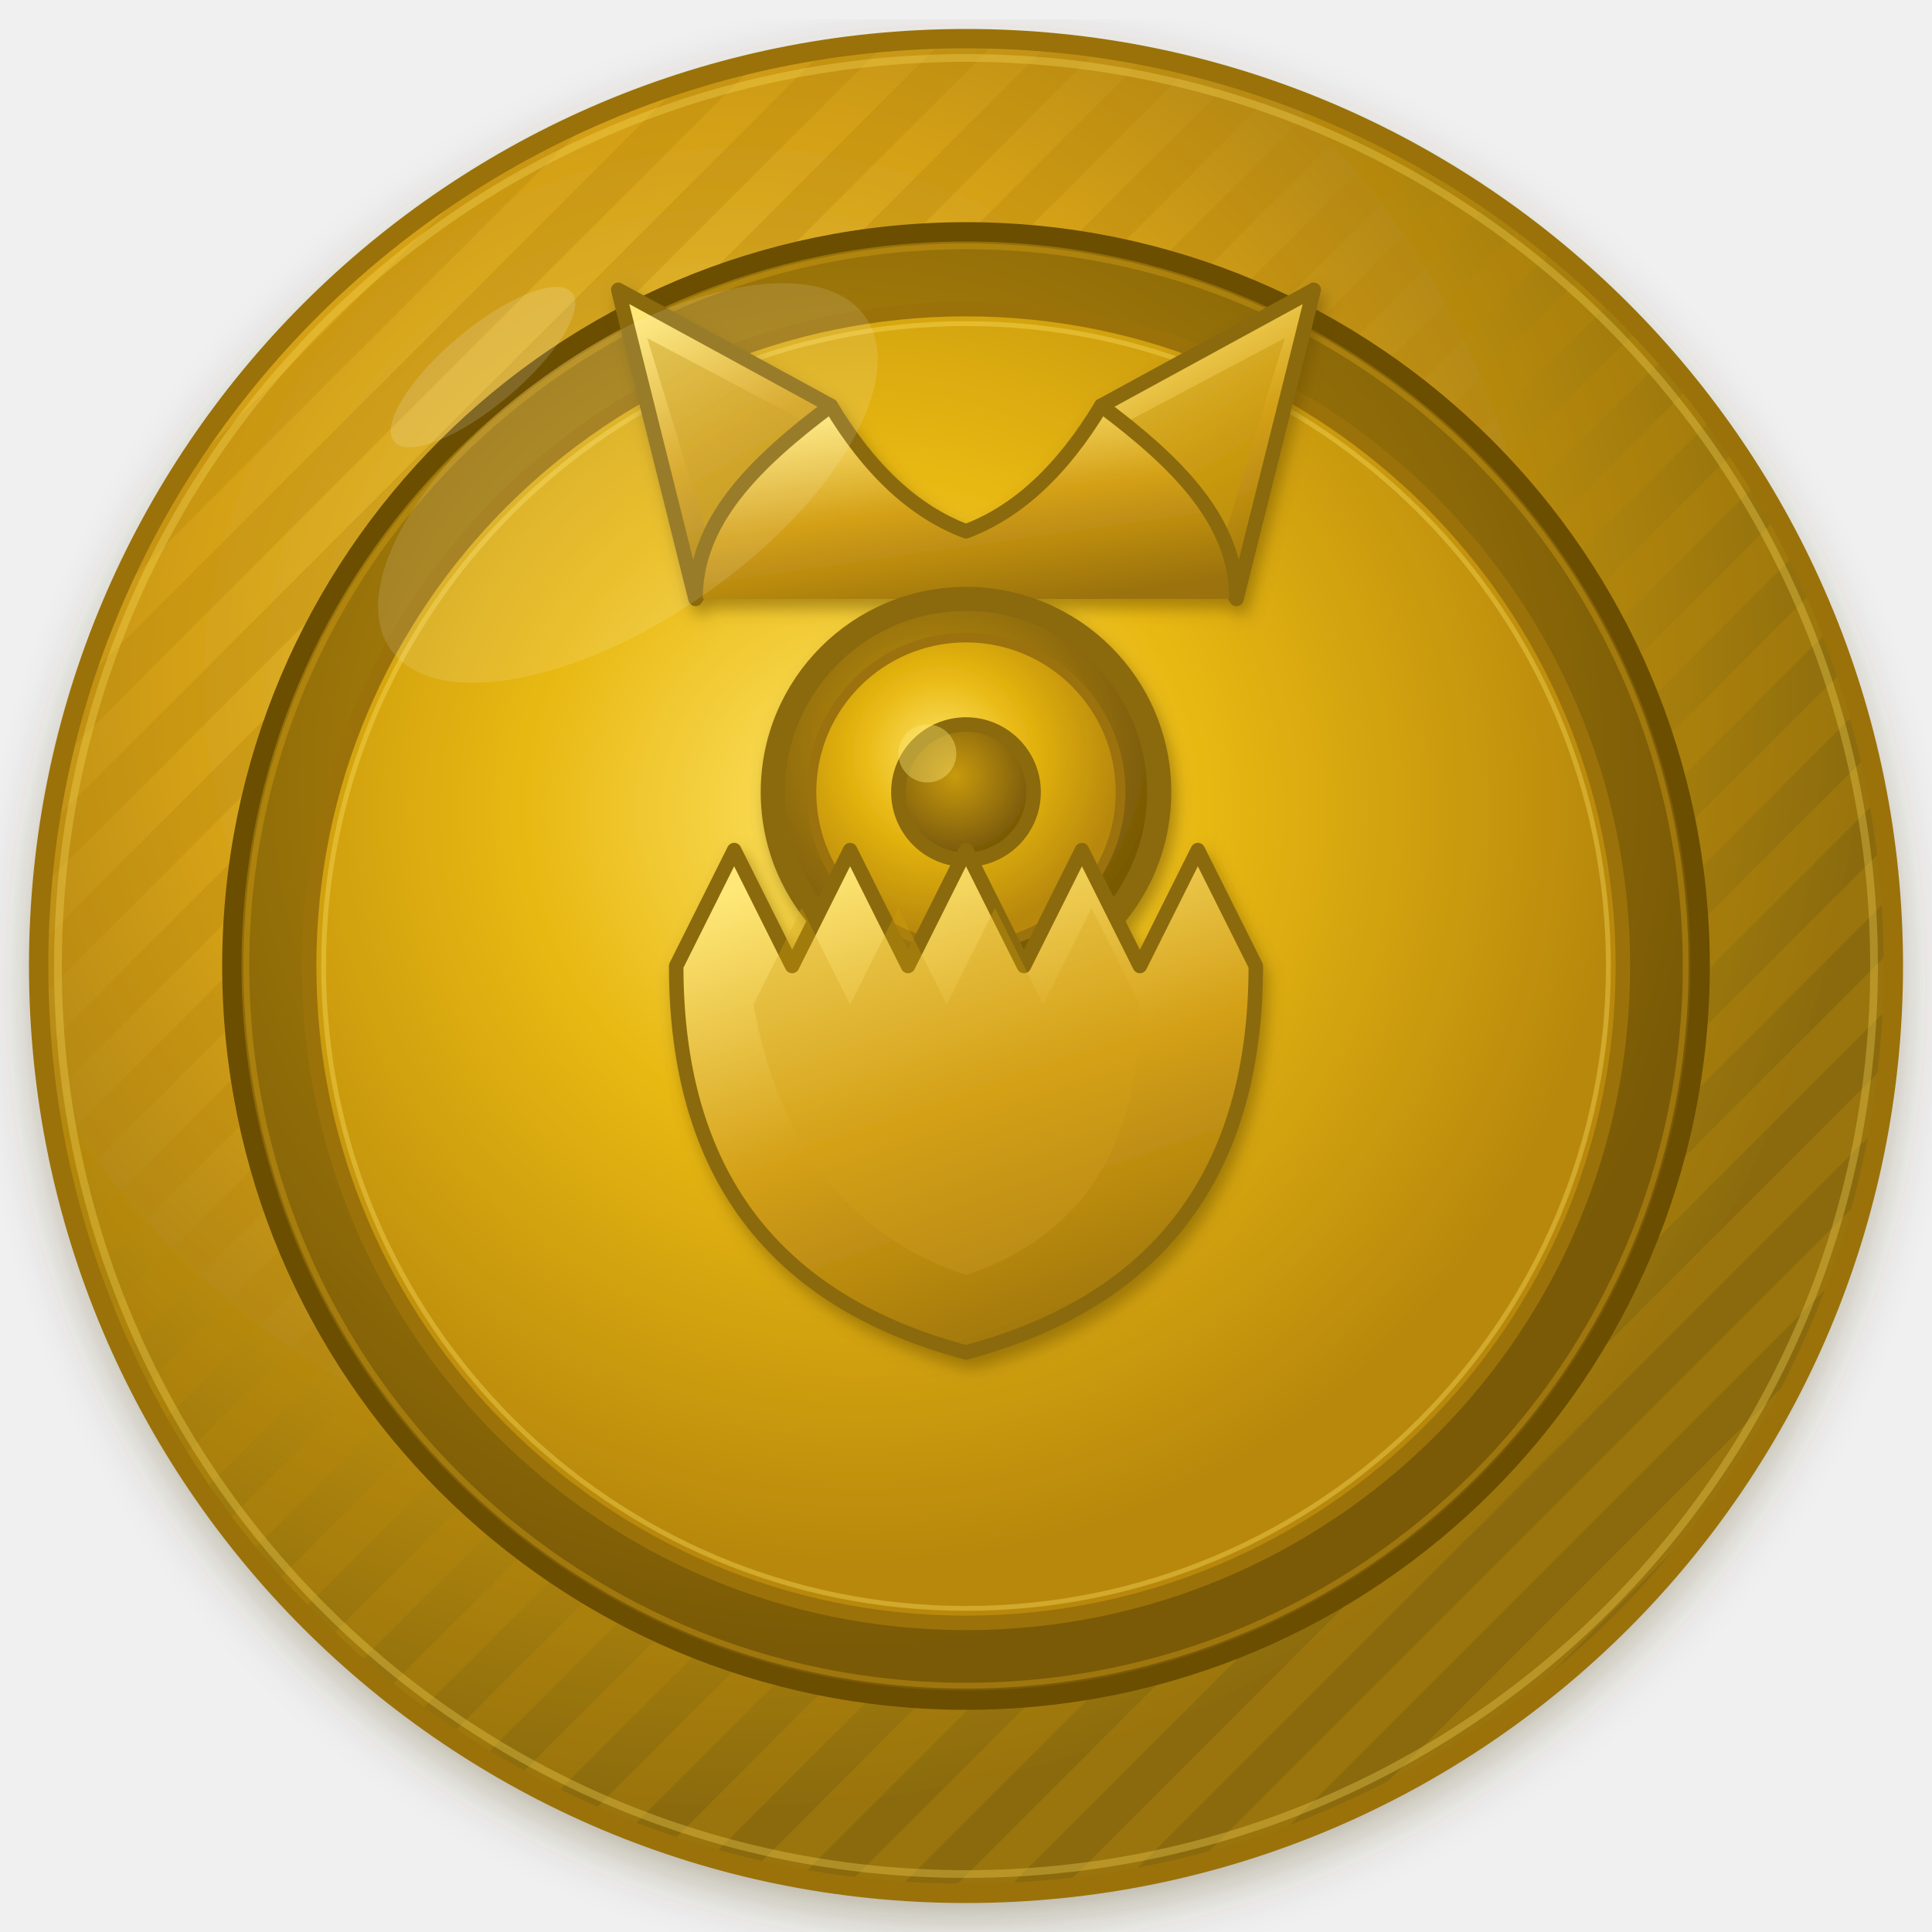
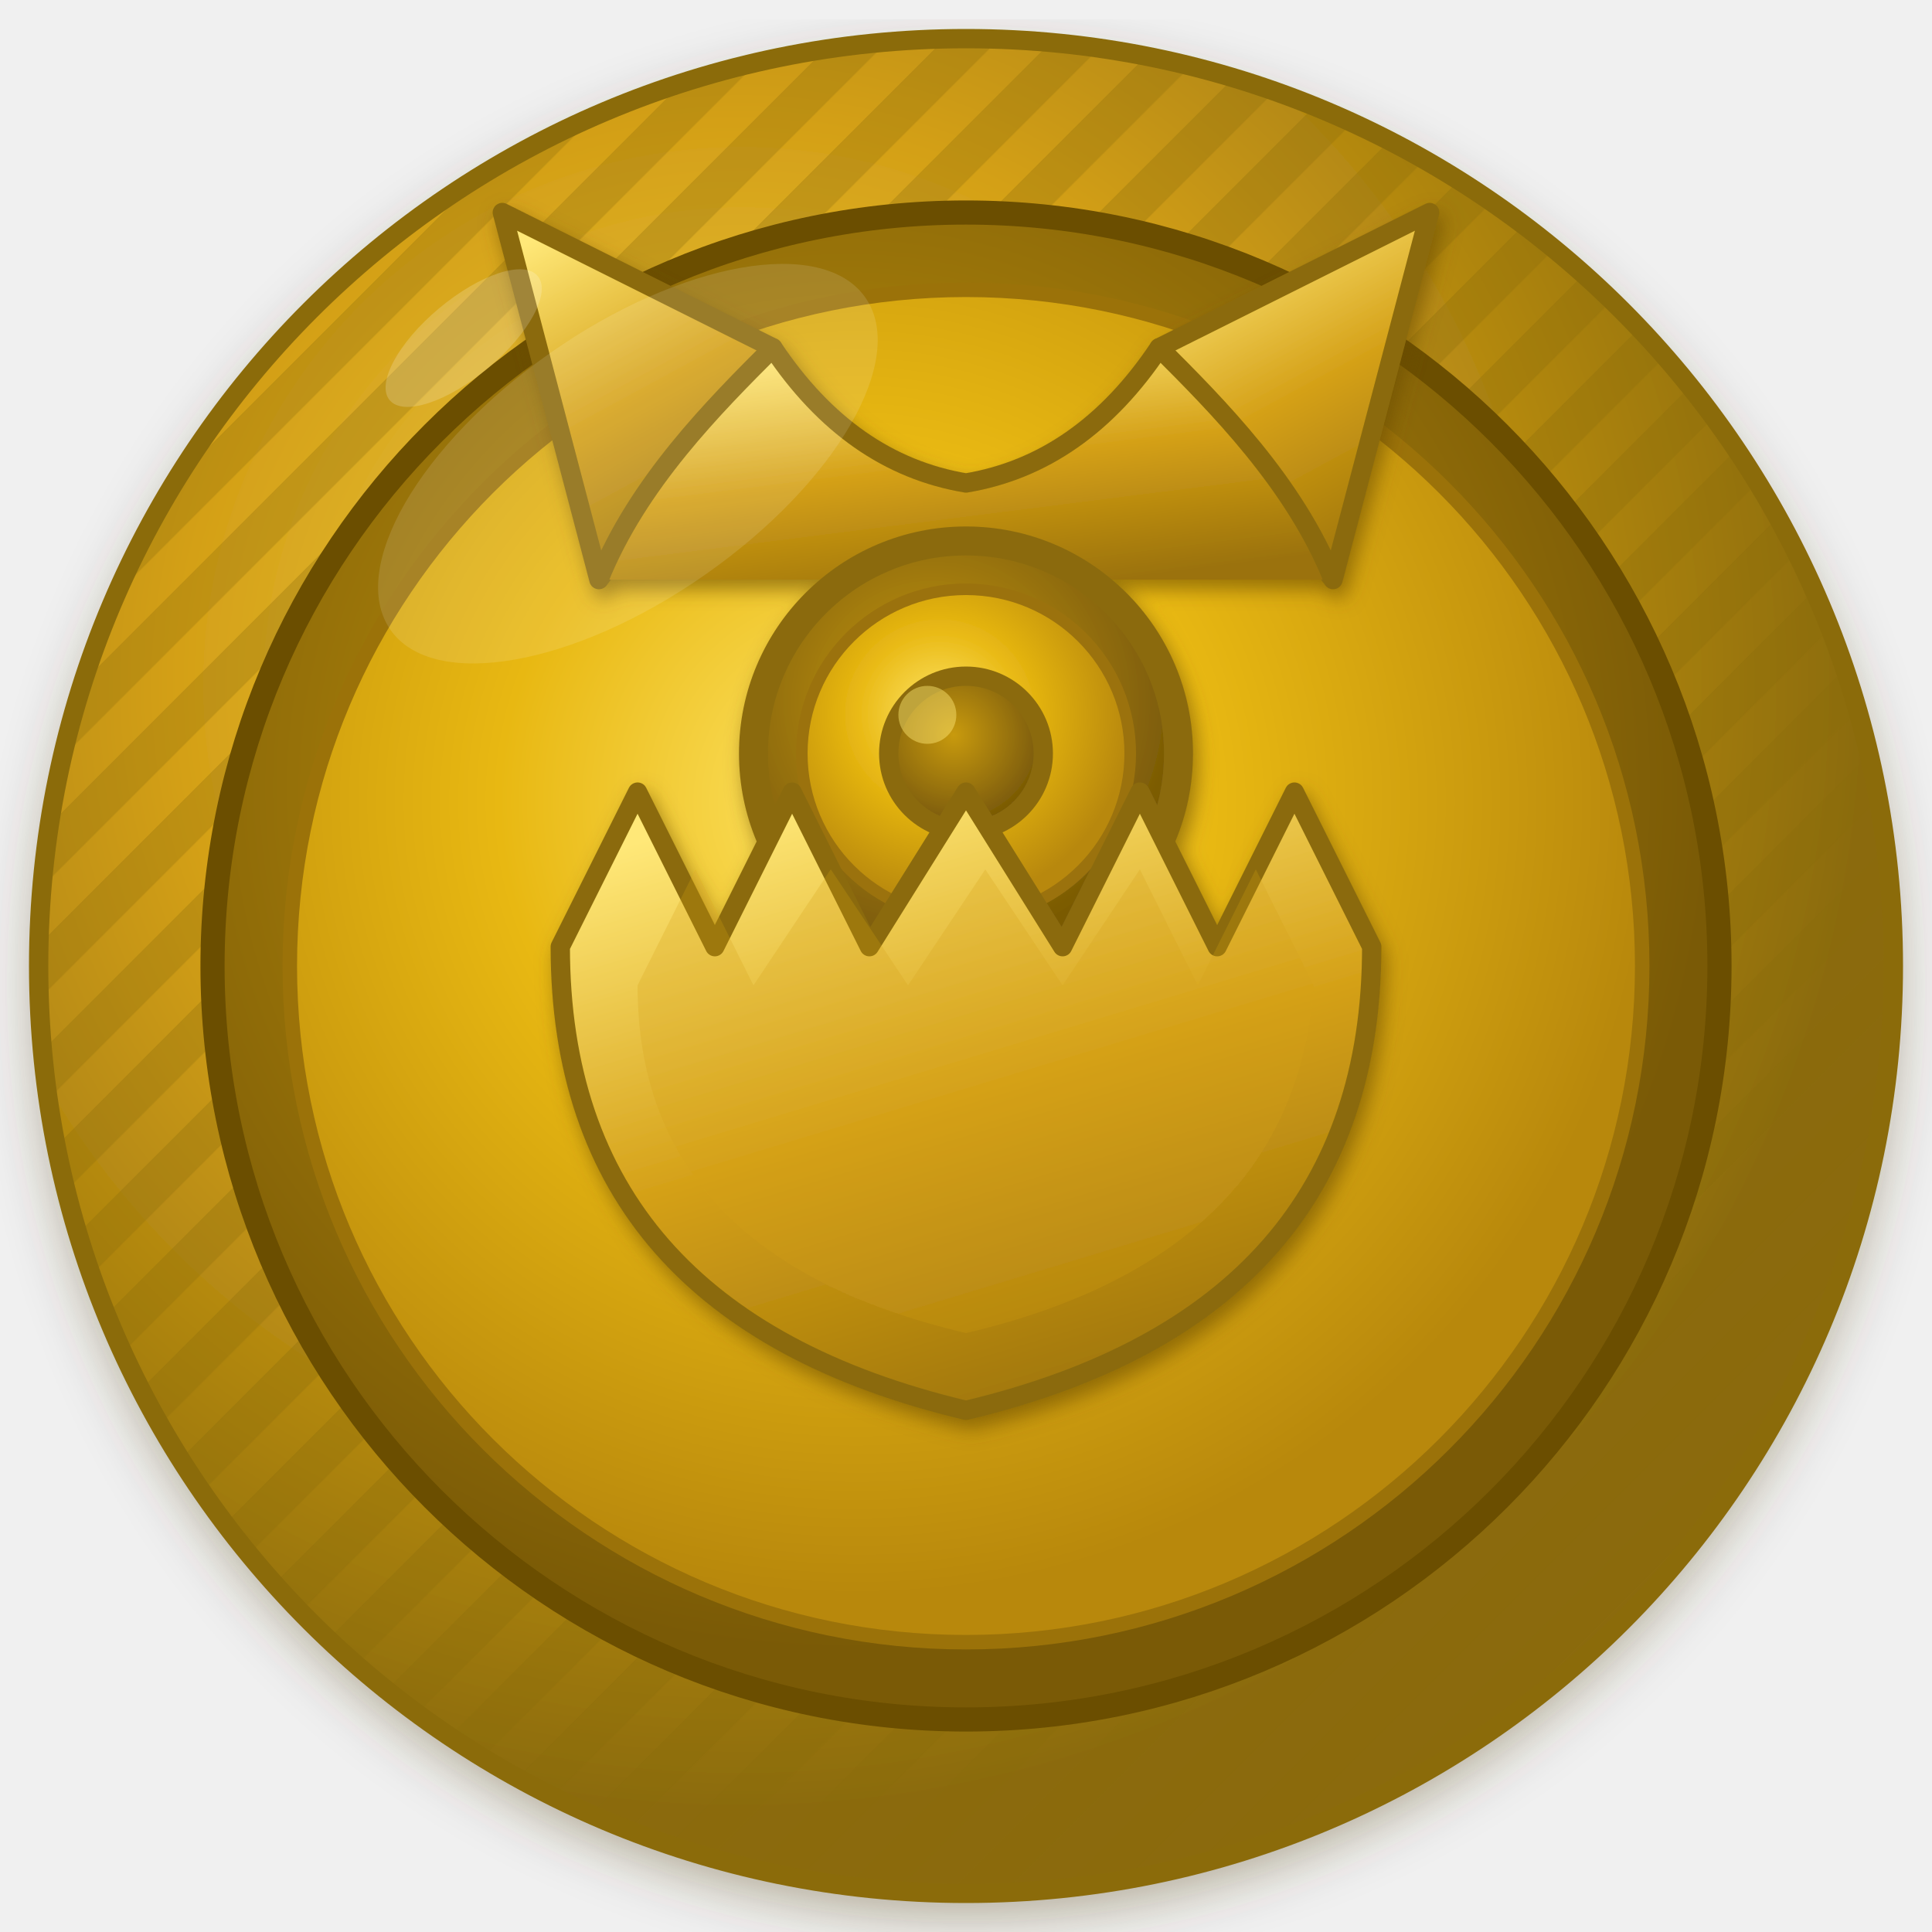
<svg xmlns="http://www.w3.org/2000/svg" viewBox="0 0 200 200">
  <defs>
    <radialGradient id="outerRim" cx="38%" cy="35%" r="60%">
      <stop offset="0%" stop-color="#F2D44F" />
      <stop offset="50%" stop-color="#D4A017" />
      <stop offset="100%" stop-color="#8B6B0A" />
    </radialGradient>
    <radialGradient id="innerDisc" cx="42%" cy="38%" r="58%">
      <stop offset="0%" stop-color="#FFE566" />
      <stop offset="45%" stop-color="#E8B812" />
      <stop offset="100%" stop-color="#B8880C" />
    </radialGradient>
    <radialGradient id="groove" cx="42%" cy="38%" r="58%">
      <stop offset="0%" stop-color="#C89A0E" />
      <stop offset="100%" stop-color="#7A5A06" />
    </radialGradient>
    <linearGradient id="emboss" x1="0.3" y1="0" x2="0.7" y2="1">
      <stop offset="0%" stop-color="#FFE878" />
      <stop offset="50%" stop-color="#D4A017" />
      <stop offset="100%" stop-color="#9B7209" />
    </linearGradient>
+     <linearGradient id="embossLight" x1="0.3" y1="0" x2="0.7" y2="1">
+       <stop offset="0%" stop-color="#FFE878" />
+       <stop offset="100%" stop-color="#C89A0E" />
+     </linearGradient>
    <pattern id="stripes" x="0" y="0" width="8" height="8" patternUnits="userSpaceOnUse" patternTransform="rotate(45)">
-       <rect width="4" height="8" fill="#B8880C" opacity="0.35" />
+       <rect width="4" height="8" fill="#8B6B0A" opacity="0.3" />
    </pattern>
    <filter id="coinShadow">
      <feDropShadow dx="0" dy="2" stdDeviation="3" flood-color="#4A3500" flood-opacity="0.4" />
    </filter>
-     <filter id="emblemShadow">
-       <feDropShadow dx="0.5" dy="1" stdDeviation="0.8" flood-color="#6B4E00" flood-opacity="0.5" />
+     <filter id="emblemGlow">
+       <feDropShadow dx="0.5" dy="1" stdDeviation="1" flood-color="#6B4E00" flood-opacity="0.6" />
    </filter>
  </defs>
  <circle cx="100" cy="100" r="96" fill="url(#outerRim)" filter="url(#coinShadow)" />
  <circle cx="100" cy="100" r="96" fill="url(#stripes)" />
-   <circle cx="100" cy="100" r="96" fill="none" stroke="#9B7209" stroke-width="2" />
-   <circle cx="100" cy="100" r="94" fill="none" stroke="#FFE566" stroke-width="0.8" opacity="0.3" />
-   <circle cx="100" cy="100" r="76" fill="url(#groove)" />
-   <circle cx="100" cy="100" r="76" fill="none" stroke="#6B4E00" stroke-width="2" />
-   <circle cx="100" cy="100" r="74.5" fill="none" stroke="#D4A017" stroke-width="0.6" opacity="0.4" />
-   <circle cx="100" cy="100" r="68" fill="url(#innerDisc)" />
-   <circle cx="100" cy="100" r="68" fill="none" stroke="#9B7209" stroke-width="1.5" />
-   <circle cx="100" cy="100" r="66.5" fill="none" stroke="#FFE566" stroke-width="0.5" opacity="0.35" />
-   <g filter="url(#emblemShadow)">
-     <polygon points="72,62 86,42 64,30" fill="url(#emboss)" stroke="#8B6B0A" stroke-width="1.5" stroke-linejoin="round" />
-     <polygon points="128,62 114,42 136,30" fill="url(#emboss)" stroke="#8B6B0A" stroke-width="1.5" stroke-linejoin="round" />
-     <polygon points="74,58 84,44 67,35" fill="#C89A0E" opacity="0.5" />
-     <polygon points="126,58 116,44 133,35" fill="#C89A0E" opacity="0.5" />
-     <path d="       M 72,62       C 72,54, 78,48, 86,42       Q 92,52, 100,55       Q 108,52, 114,42       C 122,48, 128,54, 128,62     " fill="url(#emboss)" stroke="#8B6B0A" stroke-width="1.5" stroke-linejoin="round" />
-     <circle cx="100" cy="82" r="20" fill="url(#groove)" stroke="#8B6B0A" stroke-width="2.5" />
-     <circle cx="100" cy="82" r="16" fill="url(#innerDisc)" stroke="#9B7209" stroke-width="1" />
-     <circle cx="100" cy="82" r="7" fill="url(#groove)" stroke="#8B6B0A" stroke-width="1.5" />
-     <circle cx="96" cy="78" r="3" fill="#FFE878" opacity="0.4" />
-     <path d="       M 70,100       L 76,88       L 82,100       L 88,88       L 94,100       L 100,88       L 106,100       L 112,88       L 118,100       L 124,88       L 130,100       Q 130,132, 100,140       Q 70,132, 70,100       Z     " fill="url(#emboss)" stroke="#8B6B0A" stroke-width="1.5" stroke-linejoin="round" />
-     <path d="       M 78,104       L 83,94       L 88,104       L 93,94       L 98,104       L 103,94       L 108,104       L 113,94       L 118,104       Q 118,126, 100,132       Q 82,126, 78,104       Z     " fill="#D4A017" opacity="0.3" />
+   <circle cx="100" cy="100" r="96" fill="none" stroke="#8B6B0A" stroke-width="2" />
+   <circle cx="100" cy="100" r="78" fill="url(#groove)" />
+   <circle cx="100" cy="100" r="78" fill="none" stroke="#6B4E00" stroke-width="2.5" />
+   <circle cx="100" cy="100" r="70" fill="url(#innerDisc)" />
+   <circle cx="100" cy="100" r="70" fill="none" stroke="#9B7209" stroke-width="1.5" />
+   <g filter="url(#emblemGlow)">
+     <polygon points="62,60 80,36 52,22" fill="url(#emboss)" stroke="#8B6B0A" stroke-width="2" stroke-linejoin="round" />
+     <polygon points="138,60 120,36 148,22" fill="url(#emboss)" stroke="#8B6B0A" stroke-width="2" stroke-linejoin="round" />
+     <path d="       M 62,60       C 66,50, 74,42, 80,36       Q 88,48, 100,50       Q 112,48, 120,36       C 126,42, 134,50, 138,60     " fill="url(#emboss)" stroke="#8B6B0A" stroke-width="2" stroke-linejoin="round" />
+     <circle cx="100" cy="78" r="22" fill="url(#groove)" stroke="#8B6B0A" stroke-width="3" />
+     <circle cx="100" cy="78" r="17" fill="url(#innerDisc)" stroke="#9B7209" stroke-width="1.2" />
+     <circle cx="100" cy="78" r="8" fill="url(#groove)" stroke="#8B6B0A" stroke-width="2" />
+     <circle cx="96" cy="74" r="3" fill="#FFE878" opacity="0.45" />
+     <path d="       M 58,98       L 66,82  L 74,98       L 82,82  L 90,98       L 100,82 L 110,98       L 118,82 L 126,98       L 134,82 L 142,98       Q 142,136, 100,146       Q 58,136, 58,98       Z     " fill="url(#emboss)" stroke="#8B6B0A" stroke-width="2" stroke-linejoin="round" />
+     <path d="       M 66,102       L 72,90  L 78,102       L 86,90  L 94,102       L 102,90 L 110,102       L 118,90 L 124,102       L 130,90 L 136,102       Q 134,130, 100,138       Q 66,130, 66,102       Z     " fill="#D4A017" opacity="0.25" />
  </g>
-   <ellipse cx="65" cy="50" rx="30" ry="14" fill="white" opacity="0.12" transform="rotate(-35 65 50)" />
-   <ellipse cx="50" cy="38" rx="12" ry="4" fill="white" opacity="0.15" transform="rotate(-40 50 38)" />
+   <ellipse cx="65" cy="48" rx="30" ry="14" fill="white" opacity="0.12" transform="rotate(-35 65 48)" />
+   <ellipse cx="48" cy="35" rx="10" ry="4" fill="white" opacity="0.18" transform="rotate(-40 48 35)" />
</svg>
